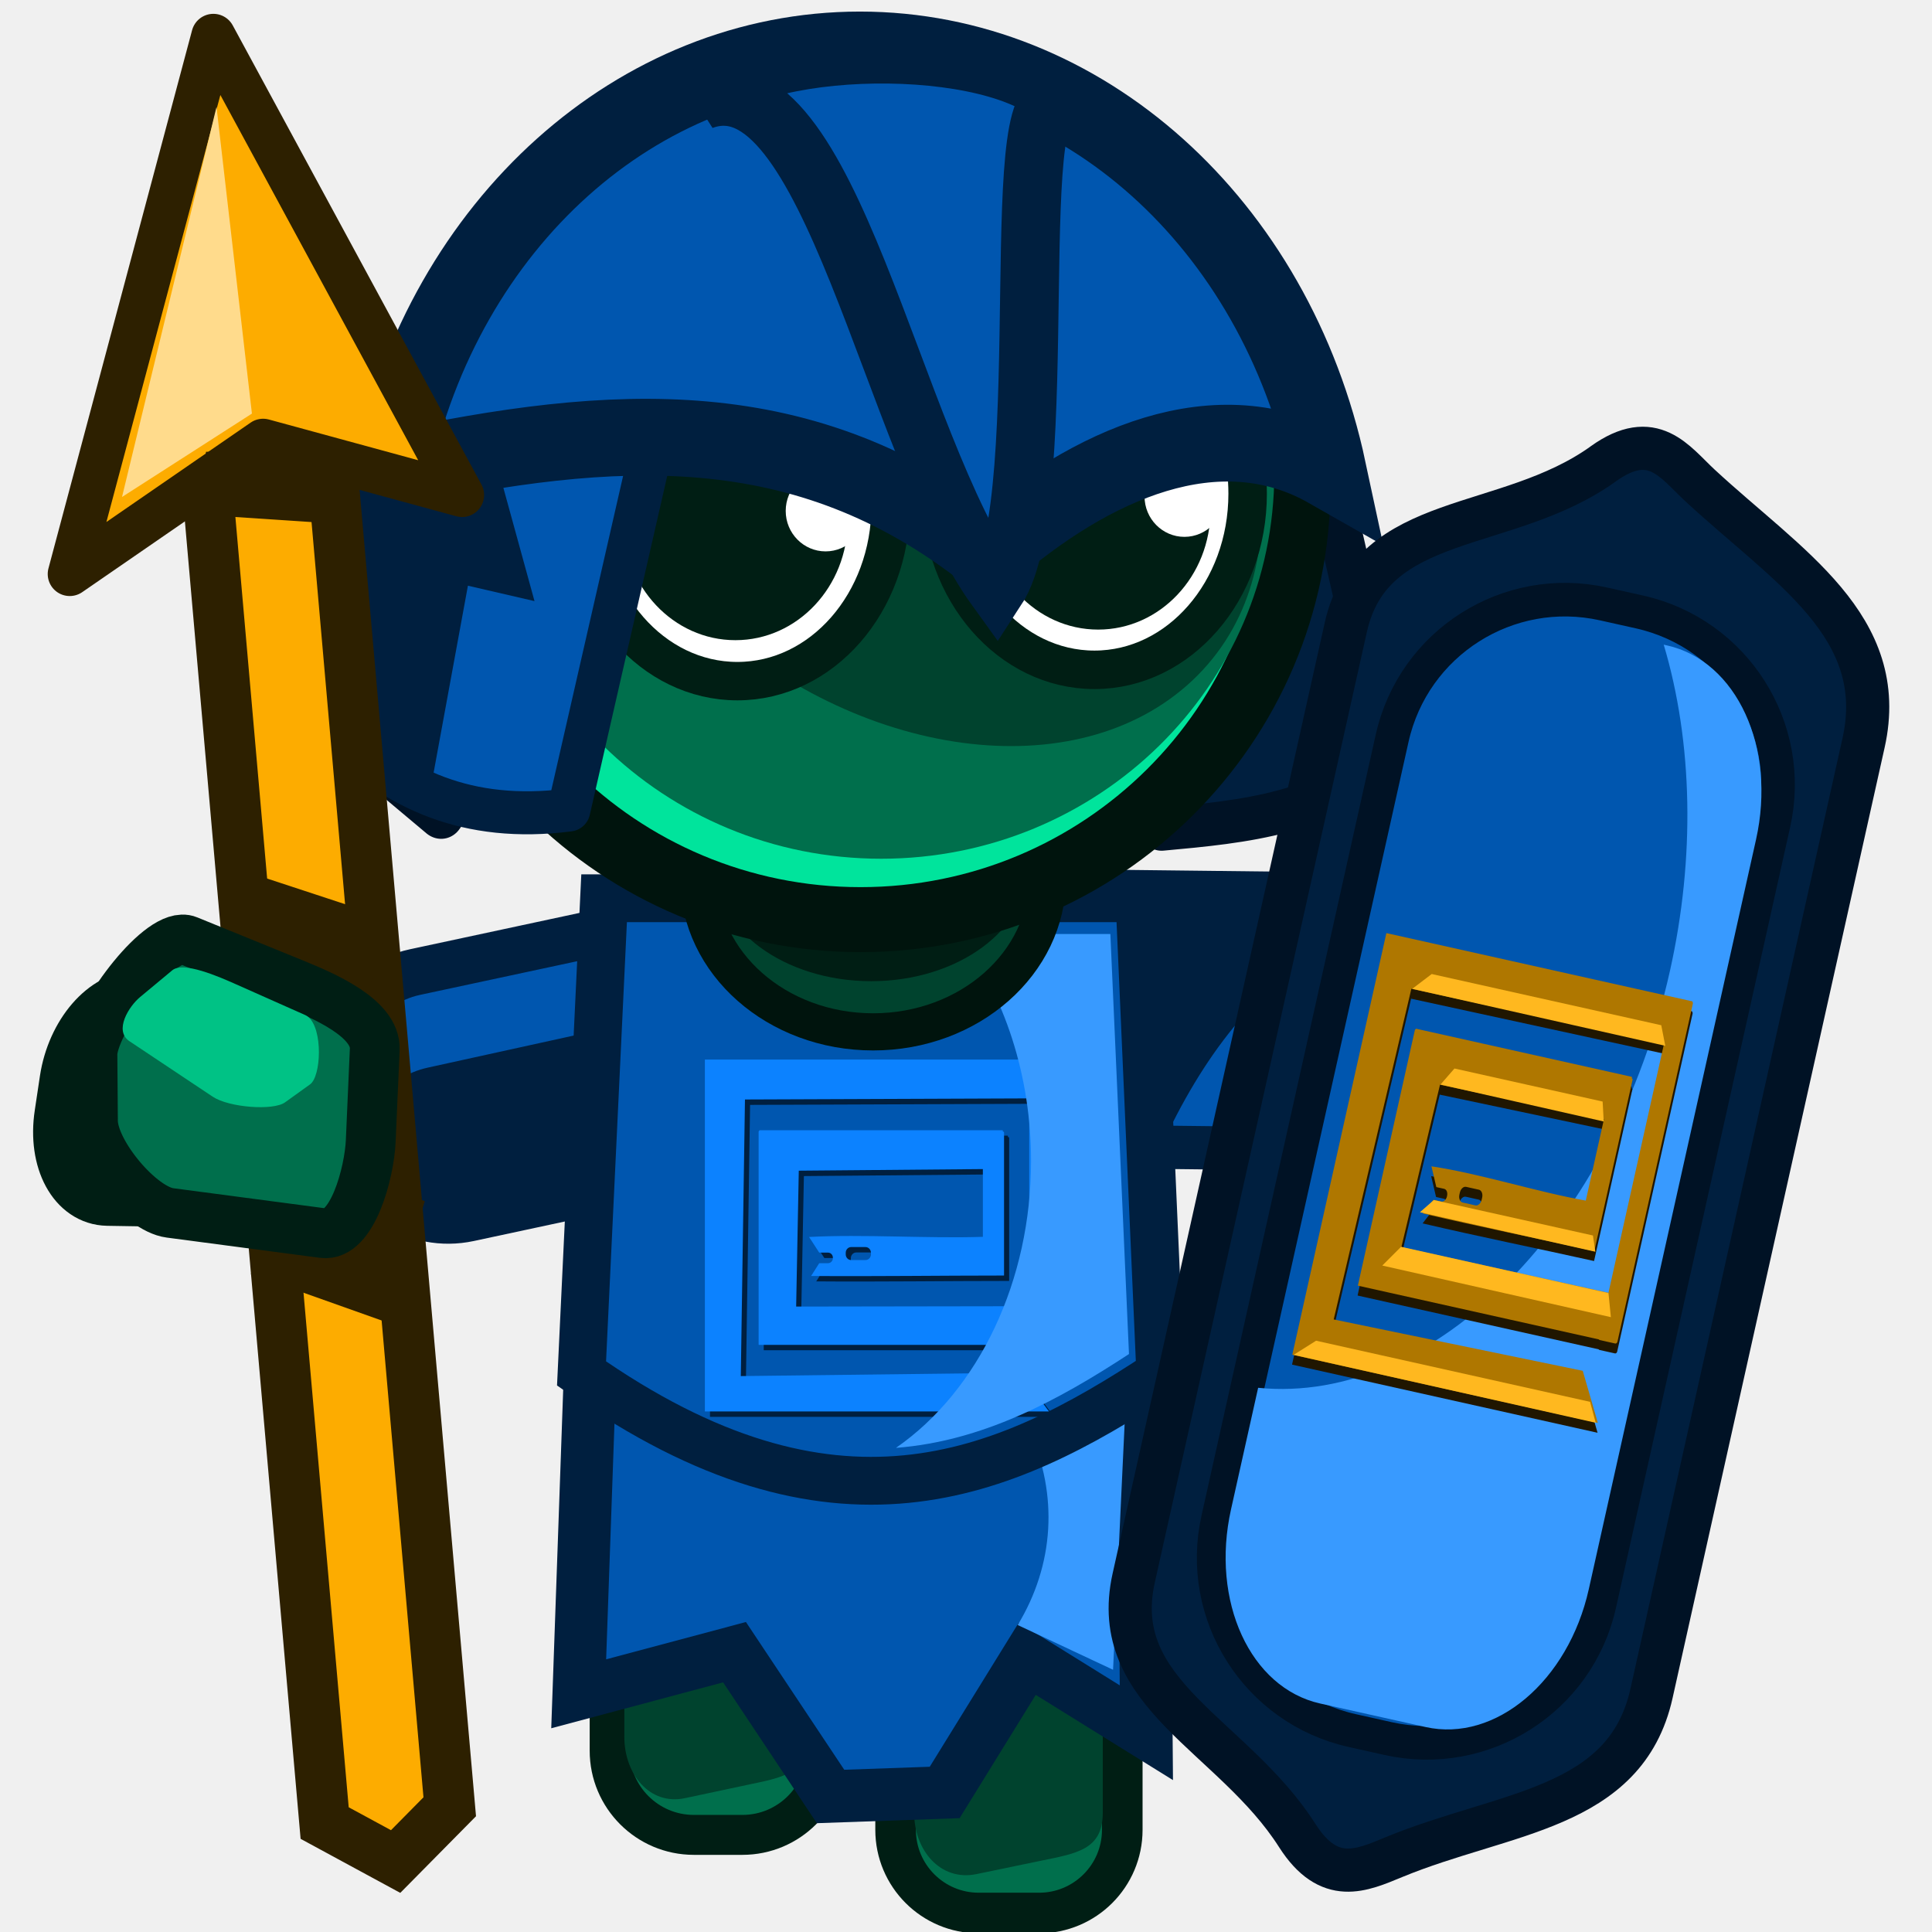
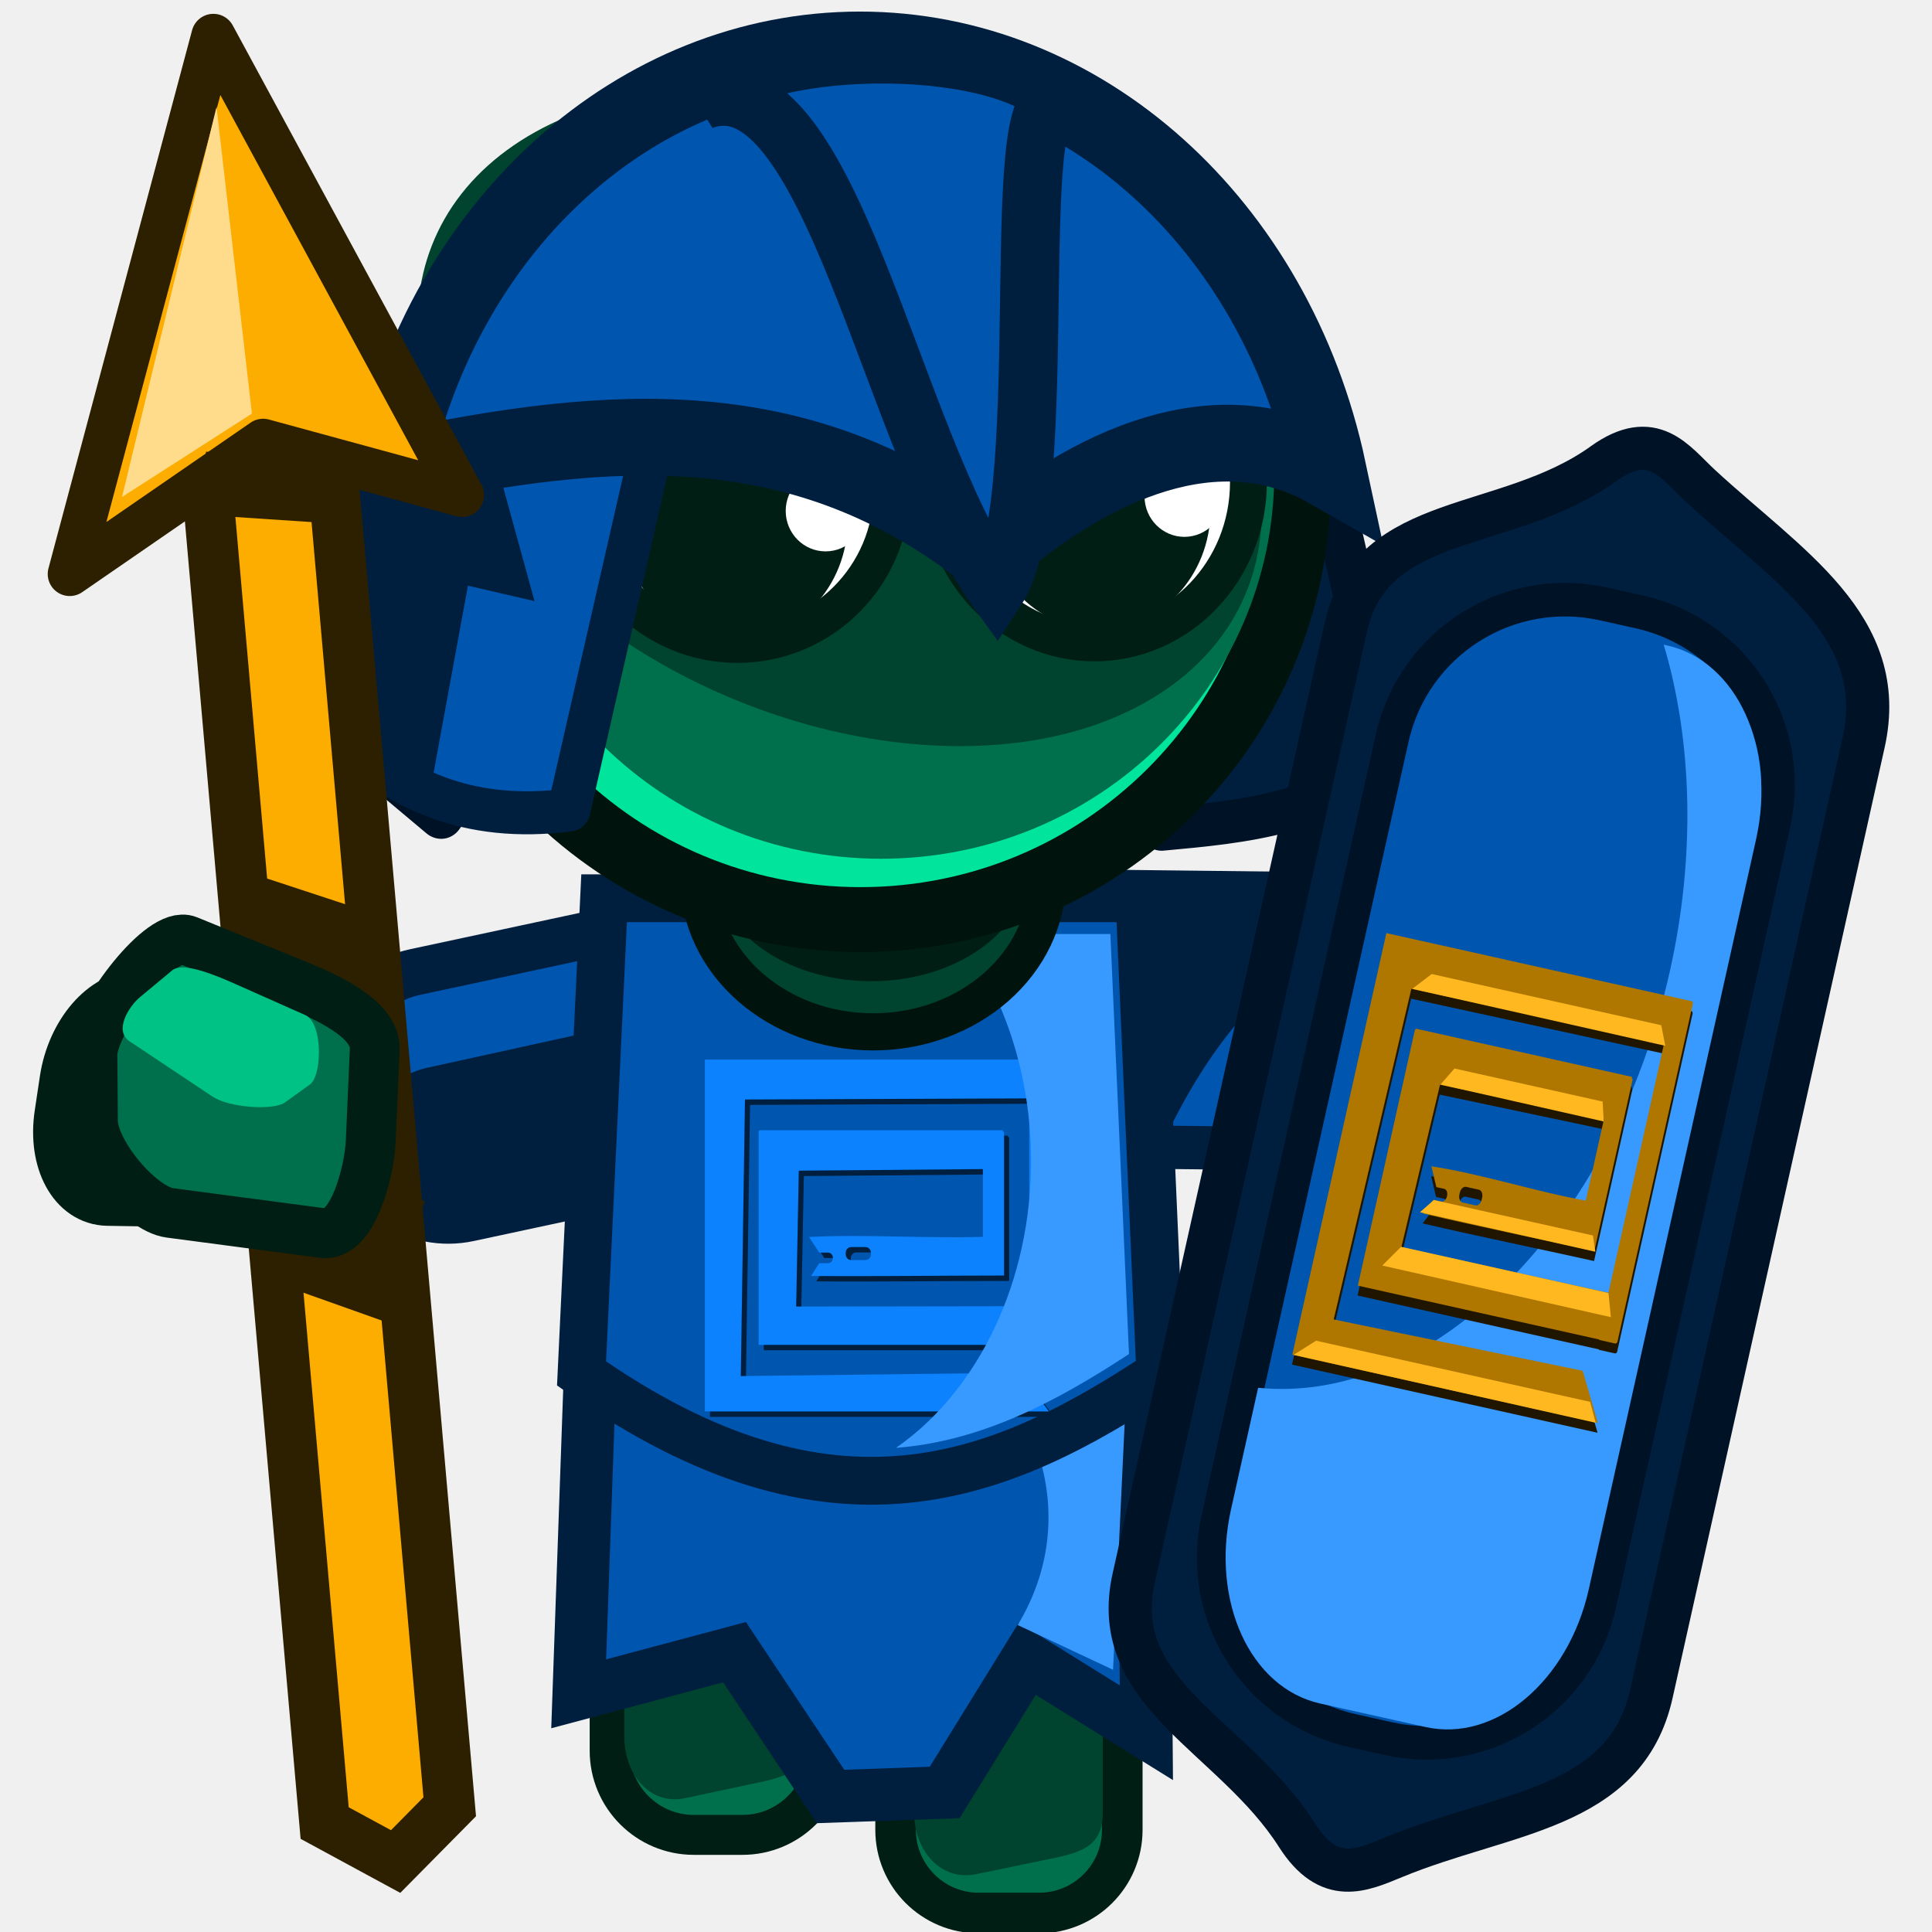
<svg xmlns="http://www.w3.org/2000/svg" width="100" height="100" viewBox="0 0 26.458 26.458" version="1.1" id="svg5" xml:space="preserve">
  <defs id="defs2">
    <linearGradient id="linearGradient13895">
      <stop style="stop-color:#000000;stop-opacity:1;" offset="0" id="stop13893" />
    </linearGradient>
    <filter style="color-interpolation-filters:sRGB;" id="filter14269" x="-0.312" y="-0.296" width="1.623" height="1.592">
      <feGaussianBlur stdDeviation="0.205" result="blur" id="feGaussianBlur14263" />
      <feComposite in="SourceGraphic" in2="blur" operator="in" result="composite1" id="feComposite14265" />
      <feComposite in="composite1" in2="composite1" operator="in" result="composite2" id="feComposite14267" />
    </filter>
    <filter style="color-interpolation-filters:sRGB;" id="filter14269-35" x="-0.312" y="-0.296" width="1.623" height="1.592">
      <feGaussianBlur stdDeviation="0.205" result="blur" id="feGaussianBlur14263-6" />
      <feComposite in="SourceGraphic" in2="blur" operator="in" result="composite1" id="feComposite14265-2" />
      <feComposite in="composite1" in2="composite1" operator="in" result="composite2" id="feComposite14267-9" />
    </filter>
    <filter style="color-interpolation-filters:sRGB;" id="filter14269-3" x="-0.312" y="-0.296" width="1.623" height="1.592">
      <feGaussianBlur stdDeviation="0.205" result="blur" id="feGaussianBlur14263-5" />
      <feComposite in="SourceGraphic" in2="blur" operator="in" result="composite1" id="feComposite14265-6" />
      <feComposite in="composite1" in2="composite1" operator="in" result="composite2" id="feComposite14267-2" />
    </filter>
    <filter style="color-interpolation-filters:sRGB;" id="filter14269-8" x="-0.312" y="-0.296" width="1.623" height="1.592">
      <feGaussianBlur stdDeviation="0.205" result="blur" id="feGaussianBlur14263-9" />
      <feComposite in="SourceGraphic" in2="blur" operator="in" result="composite1" id="feComposite14265-7" />
      <feComposite in="composite1" in2="composite1" operator="in" result="composite2" id="feComposite14267-3" />
    </filter>
    <filter style="color-interpolation-filters:sRGB;" id="filter14269-2" x="-0.312" y="-0.296" width="1.623" height="1.592">
      <feGaussianBlur stdDeviation="0.205" result="blur" id="feGaussianBlur14263-61" />
      <feComposite in="SourceGraphic" in2="blur" operator="in" result="composite1" id="feComposite14265-8" />
      <feComposite in="composite1" in2="composite1" operator="in" result="composite2" id="feComposite14267-7" />
    </filter>
    <filter style="color-interpolation-filters:sRGB;" id="filter14269-35-0" x="-0.312" y="-0.296" width="1.623" height="1.592">
      <feGaussianBlur stdDeviation="0.205" result="blur" id="feGaussianBlur14263-6-2" />
      <feComposite in="SourceGraphic" in2="blur" operator="in" result="composite1" id="feComposite14265-2-3" />
      <feComposite in="composite1" in2="composite1" operator="in" result="composite2" id="feComposite14267-9-7" />
    </filter>
    <filter style="color-interpolation-filters:sRGB;" id="filter14269-3-5" x="-0.312" y="-0.296" width="1.623" height="1.592">
      <feGaussianBlur stdDeviation="0.205" result="blur" id="feGaussianBlur14263-5-9" />
      <feComposite in="SourceGraphic" in2="blur" operator="in" result="composite1" id="feComposite14265-6-2" />
      <feComposite in="composite1" in2="composite1" operator="in" result="composite2" id="feComposite14267-2-2" />
    </filter>
    <filter style="color-interpolation-filters:sRGB;" id="filter14269-8-8" x="-0.312" y="-0.296" width="1.623" height="1.592">
      <feGaussianBlur stdDeviation="0.205" result="blur" id="feGaussianBlur14263-9-9" />
      <feComposite in="SourceGraphic" in2="blur" operator="in" result="composite1" id="feComposite14265-7-7" />
      <feComposite in="composite1" in2="composite1" operator="in" result="composite2" id="feComposite14267-3-3" />
    </filter>
    <filter style="color-interpolation-filters:sRGB" id="filter14269-6" x="-0.312" y="-0.296" width="1.623" height="1.592">
      <feGaussianBlur stdDeviation="0.205" result="blur" id="feGaussianBlur14263-7" />
      <feComposite in="SourceGraphic" in2="blur" operator="in" result="composite1" id="feComposite14265-5" />
      <feComposite in="composite1" in2="composite1" operator="in" result="composite2" id="feComposite14267-35" />
    </filter>
    <filter style="color-interpolation-filters:sRGB" id="filter14269-3-6" x="-0.312" y="-0.296" width="1.623" height="1.592">
      <feGaussianBlur stdDeviation="0.205" result="blur" id="feGaussianBlur14263-5-2" />
      <feComposite in="SourceGraphic" in2="blur" operator="in" result="composite1" id="feComposite14265-6-9" />
      <feComposite in="composite1" in2="composite1" operator="in" result="composite2" id="feComposite14267-2-1" />
    </filter>
    <filter style="color-interpolation-filters:sRGB;" id="filter14269-356" x="-0.312" y="-0.296" width="1.623" height="1.592">
      <feGaussianBlur stdDeviation="0.205" result="blur" id="feGaussianBlur14263-2" />
      <feComposite in="SourceGraphic" in2="blur" operator="in" result="composite1" id="feComposite14265-9" />
      <feComposite in="composite1" in2="composite1" operator="in" result="composite2" id="feComposite14267-1" />
    </filter>
    <filter style="color-interpolation-filters:sRGB;" id="filter14269-35-09" x="-0.312" y="-0.296" width="1.623" height="1.592">
      <feGaussianBlur stdDeviation="0.205" result="blur" id="feGaussianBlur14263-6-3" />
      <feComposite in="SourceGraphic" in2="blur" operator="in" result="composite1" id="feComposite14265-2-6" />
      <feComposite in="composite1" in2="composite1" operator="in" result="composite2" id="feComposite14267-9-0" />
    </filter>
    <filter style="color-interpolation-filters:sRGB;" id="filter14269-3-62" x="-0.312" y="-0.296" width="1.623" height="1.592">
      <feGaussianBlur stdDeviation="0.205" result="blur" id="feGaussianBlur14263-5-6" />
      <feComposite in="SourceGraphic" in2="blur" operator="in" result="composite1" id="feComposite14265-6-1" />
      <feComposite in="composite1" in2="composite1" operator="in" result="composite2" id="feComposite14267-2-8" />
    </filter>
    <filter style="color-interpolation-filters:sRGB;" id="filter14269-8-7" x="-0.312" y="-0.296" width="1.623" height="1.592">
      <feGaussianBlur stdDeviation="0.205" result="blur" id="feGaussianBlur14263-9-92" />
      <feComposite in="SourceGraphic" in2="blur" operator="in" result="composite1" id="feComposite14265-7-0" />
      <feComposite in="composite1" in2="composite1" operator="in" result="composite2" id="feComposite14267-3-2" />
    </filter>
    <filter style="color-interpolation-filters:sRGB" id="filter14269-6-3" x="-0.312" y="-0.296" width="1.623" height="1.592">
      <feGaussianBlur stdDeviation="0.205" result="blur" id="feGaussianBlur14263-7-7" />
      <feComposite in="SourceGraphic" in2="blur" operator="in" result="composite1" id="feComposite14265-5-5" />
      <feComposite in="composite1" in2="composite1" operator="in" result="composite2" id="feComposite14267-35-9" />
    </filter>
    <filter style="color-interpolation-filters:sRGB" id="filter14269-3-6-2" x="-0.312" y="-0.296" width="1.623" height="1.592">
      <feGaussianBlur stdDeviation="0.205" result="blur" id="feGaussianBlur14263-5-2-2" />
      <feComposite in="SourceGraphic" in2="blur" operator="in" result="composite1" id="feComposite14265-6-9-8" />
      <feComposite in="composite1" in2="composite1" operator="in" result="composite2" id="feComposite14267-2-1-9" />
    </filter>
    <filter style="color-interpolation-filters:sRGB;" id="filter14269-5" x="-0.312" y="-0.296" width="1.623" height="1.592">
      <feGaussianBlur stdDeviation="0.205" result="blur" id="feGaussianBlur14263-25" />
      <feComposite in="SourceGraphic" in2="blur" operator="in" result="composite1" id="feComposite14265-4" />
      <feComposite in="composite1" in2="composite1" operator="in" result="composite2" id="feComposite14267-74" />
    </filter>
    <filter style="color-interpolation-filters:sRGB;" id="filter14269-35-07" x="-0.312" y="-0.296" width="1.623" height="1.592">
      <feGaussianBlur stdDeviation="0.205" result="blur" id="feGaussianBlur14263-6-8" />
      <feComposite in="SourceGraphic" in2="blur" operator="in" result="composite1" id="feComposite14265-2-68" />
      <feComposite in="composite1" in2="composite1" operator="in" result="composite2" id="feComposite14267-9-8" />
    </filter>
    <filter style="color-interpolation-filters:sRGB;" id="filter14269-3-4" x="-0.312" y="-0.296" width="1.623" height="1.592">
      <feGaussianBlur stdDeviation="0.205" result="blur" id="feGaussianBlur14263-5-3" />
      <feComposite in="SourceGraphic" in2="blur" operator="in" result="composite1" id="feComposite14265-6-14" />
      <feComposite in="composite1" in2="composite1" operator="in" result="composite2" id="feComposite14267-2-9" />
    </filter>
    <filter style="color-interpolation-filters:sRGB;" id="filter14269-8-2" x="-0.312" y="-0.296" width="1.623" height="1.592">
      <feGaussianBlur stdDeviation="0.205" result="blur" id="feGaussianBlur14263-9-0" />
      <feComposite in="SourceGraphic" in2="blur" operator="in" result="composite1" id="feComposite14265-7-6" />
      <feComposite in="composite1" in2="composite1" operator="in" result="composite2" id="feComposite14267-3-8" />
    </filter>
    <filter style="color-interpolation-filters:sRGB;" id="filter14269-2-9" x="-0.312" y="-0.296" width="1.623" height="1.592">
      <feGaussianBlur stdDeviation="0.205" result="blur" id="feGaussianBlur14263-61-2" />
      <feComposite in="SourceGraphic" in2="blur" operator="in" result="composite1" id="feComposite14265-8-6" />
      <feComposite in="composite1" in2="composite1" operator="in" result="composite2" id="feComposite14267-7-6" />
    </filter>
    <filter style="color-interpolation-filters:sRGB;" id="filter14269-35-0-5" x="-0.312" y="-0.296" width="1.623" height="1.592">
      <feGaussianBlur stdDeviation="0.205" result="blur" id="feGaussianBlur14263-6-2-0" />
      <feComposite in="SourceGraphic" in2="blur" operator="in" result="composite1" id="feComposite14265-2-3-4" />
      <feComposite in="composite1" in2="composite1" operator="in" result="composite2" id="feComposite14267-9-7-8" />
    </filter>
    <filter style="color-interpolation-filters:sRGB;" id="filter14269-3-5-7" x="-0.312" y="-0.296" width="1.623" height="1.592">
      <feGaussianBlur stdDeviation="0.205" result="blur" id="feGaussianBlur14263-5-9-1" />
      <feComposite in="SourceGraphic" in2="blur" operator="in" result="composite1" id="feComposite14265-6-2-7" />
      <feComposite in="composite1" in2="composite1" operator="in" result="composite2" id="feComposite14267-2-2-2" />
    </filter>
    <filter style="color-interpolation-filters:sRGB;" id="filter14269-8-8-7" x="-0.312" y="-0.296" width="1.623" height="1.592">
      <feGaussianBlur stdDeviation="0.205" result="blur" id="feGaussianBlur14263-9-9-2" />
      <feComposite in="SourceGraphic" in2="blur" operator="in" result="composite1" id="feComposite14265-7-7-2" />
      <feComposite in="composite1" in2="composite1" operator="in" result="composite2" id="feComposite14267-3-3-6" />
    </filter>
    <filter style="color-interpolation-filters:sRGB" id="filter14269-6-1" x="-0.312" y="-0.296" width="1.623" height="1.592">
      <feGaussianBlur stdDeviation="0.205" result="blur" id="feGaussianBlur14263-7-0" />
      <feComposite in="SourceGraphic" in2="blur" operator="in" result="composite1" id="feComposite14265-5-6" />
      <feComposite in="composite1" in2="composite1" operator="in" result="composite2" id="feComposite14267-35-1" />
    </filter>
    <filter style="color-interpolation-filters:sRGB" id="filter14269-3-6-5" x="-0.312" y="-0.296" width="1.623" height="1.592">
      <feGaussianBlur stdDeviation="0.205" result="blur" id="feGaussianBlur14263-5-2-9" />
      <feComposite in="SourceGraphic" in2="blur" operator="in" result="composite1" id="feComposite14265-6-9-4" />
      <feComposite in="composite1" in2="composite1" operator="in" result="composite2" id="feComposite14267-2-1-90" />
    </filter>
  </defs>
  <g id="layer1">
    <rect style="fill:#001f3f;fill-opacity:1;stroke:#001225;stroke-width:0.684;stroke-linecap:round;stroke-linejoin:round;stroke-opacity:1" id="rect6" width="3.705" height="6.859" x="7.63" y="-2.192" ry="0" transform="matrix(0.7659368,0.6429159,-0.5674924,0.8233786,0,0)" />
    <path id="rect2" style="fill:#001f3f;fill-opacity:1;stroke:#001225;stroke-width:0.589;stroke-linecap:round;stroke-linejoin:round;stroke-opacity:1" d="m 17.77,4.723 -3.138,1.048 1.276,5.585 c 1.14,-0.104 2.278,-0.212 3.138,-1.048 z" />
    <rect style="fill:#006f4c;fill-opacity:1;stroke:#001e14;stroke-width:0.547;stroke-opacity:1" id="rect46-7" width="2.971" height="6.552" x="8.349" y="18.576" ry="1.153" />
    <rect style="fill:#006f4c;fill-opacity:1;stroke:#001e14;stroke-width:0.556;stroke-opacity:1" id="rect47-0" width="3.104" height="6.475" x="12.265" y="19.723" ry="1.139" />
    <path id="path47-9" style="fill:#00432e;fill-opacity:1;stroke-width:0.449" d="m 9.44,19.48 h 0.733 c 0.493,0 0.891,0.41 0.891,0.92 v 3.387 c 0,0.509 -0.355,0.555 -0.838,0.658 l -0.845,0.18 c -0.483,0.103 -0.831,-0.329 -0.831,-0.838 v -3.387 c 0,-0.509 0.397,-0.92 0.891,-0.92 z" />
    <path id="path48-3" style="fill:#00432e;fill-opacity:1;stroke-width:0.455" d="m 13.434,20.52 h 0.753 c 0.507,0 0.915,0.41 0.915,0.92 v 3.387 c 0,0.509 -0.364,0.555 -0.861,0.658 l -0.868,0.18 c -0.496,0.103 -0.854,-0.329 -0.854,-0.838 v -3.387 c 0,-0.509 0.408,-0.92 0.915,-0.92 z" />
    <path id="rect9714-6" style="fill:#006f4c;fill-opacity:1;stroke:#001e14;stroke-width:0.766;stroke-miterlimit:4;stroke-dasharray:none;stroke-opacity:1" d="m 10.817,14.368 c -0.094,0.387 -0.326,0.699 -0.622,0.788 l -4.079,1.225 c -0.167,0.026 -0.324,0.063 -0.492,0.09 l -4.15,-0.067 c -0.438,-0.007 -0.714,-0.517 -0.619,-1.142 l 0.071,-0.473 C 1.021,14.165 1.451,13.667 1.889,13.675 l 3.816,0.062 c 0.039,-0.021 0.08,-0.039 0.122,-0.051 l 4.08,-1.226 c 0.431,-0.129 0.831,0.264 0.897,0.882 l 0.05,0.468 c 0.021,0.193 0.006,0.384 -0.037,0.56 z" />
    <rect style="fill:#0056af;fill-opacity:1;stroke:#001f3f;stroke-width:0.64;stroke-linecap:round;stroke-linejoin:round;stroke-dasharray:none;stroke-opacity:1" id="rect8" width="3.45" height="5.759" x="-17.658" y="-7.114" transform="matrix(-0.2140513,-0.9768224,-0.9777766,0.2096495,0,0)" ry="1.346" />
    <path id="path11551-0" style="fill:#006f4c;fill-opacity:1;stroke:#001e14;stroke-width:0.728;stroke-miterlimit:4;stroke-dasharray:none;stroke-opacity:1" d="m 23.35,13.495 c -0.119,0.408 -0.358,0.728 -0.64,0.807 l -3.878,1.087 c -0.066,0.018 -0.13,0.023 -0.191,0.014 -0.09,0.042 -0.181,0.063 -0.272,0.056 l -3.838,-0.294 c -0.405,-0.031 -0.619,-0.589 -0.481,-1.25 l 0.104,-0.501 c 0.139,-0.661 0.577,-1.169 0.982,-1.137 l 3.53,0.271 c 0.038,-0.021 0.077,-0.037 0.117,-0.048 l 3.879,-1.087 c 0.41,-0.115 0.748,0.326 0.759,0.988 l 0.008,0.501 c 0.003,0.207 -0.026,0.41 -0.08,0.595 z" />
    <path id="path8" style="fill:#0056af;fill-opacity:1;stroke:#001f3f;stroke-width:0.718;stroke-miterlimit:4;stroke-dasharray:none;stroke-opacity:1" d="m 8.126,17.499 -0.201,5.697 2.134,-0.57 1.315,1.976 1.563,-0.055 1.131,-1.831 1.631,1.013 -0.052,-6.231 z" />
    <rect style="fill:#0056af;fill-opacity:1;stroke:#001f3f;stroke-width:0.593;stroke-linecap:round;stroke-linejoin:round;stroke-dasharray:none;stroke-opacity:1" id="rect9" width="3.496" height="4.884" x="12.032" y="-19.25" transform="matrix(-0.0117854,0.9999305,-0.9999344,-0.01145017,0,0)" ry="1.141" />
    <path id="path6" style="fill:#389aff;fill-opacity:1;stroke:none;stroke-width:0.619;stroke-miterlimit:4;stroke-dasharray:none;stroke-opacity:1" d="m 13.237,18.439 a 4.378,3.461 3.429 0 1 1.117,2.504 4.378,3.461 3.429 0 1 -0.417,1.311 l 1.306,0.613 0.202,-4.296 z" />
    <rect style="fill:#001f3f;fill-opacity:1;stroke:none;stroke-width:0.417;stroke-linecap:round;stroke-linejoin:round;stroke-dasharray:none;stroke-opacity:1" id="rect7" width="1.867" height="4.532" x="15.562" y="-5.181" transform="matrix(0.2691366,0.963102,-0.9766933,0.2146395,0,0)" ry="1.059" />
    <path style="fill:#001f3f;fill-opacity:1;stroke:none;stroke-width:0.577;stroke-linecap:round;stroke-linejoin:round" d="m 16.005,15.485 c 0.585,-1.197 1.365,-2.158 2.484,-2.709 0,0 0.121,-0.097 -0.324,-0.251 -0.445,-0.154 -2.418,-0.026 -2.418,-0.026 z" id="path12" />
    <path id="rect9738-6" style="fill:#0056af;fill-opacity:1;stroke:#001f3f;stroke-width:0.655;stroke-miterlimit:4;stroke-dasharray:none;stroke-opacity:1" d="m 8.273,12.301 -0.309,6.508 c 3.45,2.425 5.762,1.433 7.926,0 l -0.286,-6.508 z" />
    <path id="path1-1" style="fill:#001f3f;fill-opacity:1;stroke-width:0.046" d="m 9.726,14.584 c -0.002,1.82e-4 -0.003,0.002 -0.003,0.004 v 0.523 4.247 0.041 c 0,0.002 0.002,0.004 0.003,0.004 h 4.709 l -0.392,-0.53 -3.828,0.046 0.057,-3.788 3.893,-0.015 v 2.846 l -3.192,0.005 0.036,-1.861 2.521,-0.022 v 0.928 c -0.745,0.025 -1.639,-0.038 -2.38,0.002 l 0.139,0.214 h 0.121 c 0.037,0 0.066,0.031 0.066,0.07 v 0.005 c 0,0.039 -0.03,0.07 -0.066,0.07 h -0.121 l -0.111,0.175 c 0.838,0.007 1.797,-0.006 2.639,-0.006 0.002,0 0.003,-0.002 0.003,-0.004 v -0.403 -7e-5 -0.12 c 0,-1.26e-4 1.1e-5,-2.45e-4 0,-3.64e-4 v -1.432 c 0,-0.006 -0.004,-0.011 -0.01,-0.011 h -0.007 v -0.015 c 0,-0.002 -0.002,-0.004 -0.003,-0.004 h -3.328 c -0.002,0 -0.003,0.002 -0.003,0.004 v 7.22e-4 c -0.006,0.003 -0.01,0.01 -0.01,0.017 v 2.39 0.471 0.052 c 0,0.002 0.002,0.004 0.003,0.004 h 3.714 c 0.004,0.003 0.009,0.005 0.014,0.005 h 0.241 c 0.014,0 0.025,-0.012 0.025,-0.026 v -3.859 c 0,-0.01 -0.005,-0.018 -0.012,-0.023 -2e-5,-0.002 -0.002,-0.004 -0.003,-0.004 H 9.726 c -1.189e-4,0 -2.642e-4,-1.2e-5 -3.765e-4,0 z M 11.726,17.152 h 0.197 c 0.041,0 0.074,0.035 0.074,0.078 v 0.022 c 0,0.043 -0.033,0.078 -0.074,0.078 h -0.197 c -0.041,0 -0.074,-0.035 -0.074,-0.078 v -0.022 c 0,-0.043 0.033,-0.078 0.074,-0.078 z" />
    <path id="rect5-2" style="fill:#0c82ff;fill-opacity:1;stroke-width:0.046" d="m 9.656,14.51 c -0.002,1.82e-4 -0.003,0.002 -0.003,0.004 v 0.523 4.247 0.041 c 0,0.002 0.002,0.004 0.003,0.004 h 4.709 l -0.392,-0.53 -3.828,0.046 0.057,-3.788 3.893,-0.015 v 2.846 l -3.192,0.005 0.036,-1.861 2.521,-0.022 v 0.928 c -0.745,0.025 -1.639,-0.038 -2.38,0.002 l 0.139,0.214 h 0.121 c 0.037,0 0.066,0.031 0.066,0.07 v 0.005 c 0,0.039 -0.03,0.07 -0.066,0.07 h -0.121 l -0.111,0.175 c 0.838,0.007 1.797,-0.006 2.639,-0.006 0.002,0 0.003,-0.002 0.003,-0.004 v -0.403 -7e-5 -0.12 c 0,-1.26e-4 1.1e-5,-2.45e-4 0,-3.64e-4 v -1.432 c 0,-0.006 -0.004,-0.011 -0.01,-0.011 h -0.007 v -0.015 c 0,-0.002 -0.002,-0.004 -0.003,-0.004 h -3.328 c -0.002,0 -0.003,0.002 -0.003,0.004 v 7.23e-4 c -0.006,0.003 -0.01,0.01 -0.01,0.017 v 2.39 0.471 0.052 c 0,0.002 0.002,0.004 0.003,0.004 h 3.714 c 0.004,0.003 0.009,0.005 0.014,0.005 h 0.241 c 0.014,0 0.025,-0.012 0.025,-0.026 v -3.859 c 0,-0.01 -0.005,-0.018 -0.012,-0.023 -2e-5,-0.002 -0.002,-0.004 -0.003,-0.004 H 9.656 c -1.188e-4,0 -2.641e-4,-1.2e-5 -3.764e-4,0 z m 2,2.568 h 0.197 c 0.041,0 0.074,0.035 0.074,0.078 v 0.022 c 0,0.043 -0.033,0.078 -0.074,0.078 h -0.197 c -0.041,0 -0.074,-0.035 -0.074,-0.078 v -0.022 c 0,-0.043 0.033,-0.078 0.074,-0.078 z" />
    <path id="path3" style="fill:#389aff;fill-opacity:1;stroke:none;stroke-width:0.582;stroke-miterlimit:4;stroke-dasharray:none;stroke-opacity:1" d="m 13.119,12.79 a 3.594,4.492 0 0 1 1.001,3.11 3.594,4.492 0 0 1 -1.85,3.928 c 1.177,-0.091 2.202,-0.637 3.191,-1.285 l -0.255,-5.752 z" />
    <ellipse style="fill:#00432e;fill-opacity:1;stroke:#00140d;stroke-width:0.509;stroke-miterlimit:4;stroke-dasharray:none;stroke-opacity:1" id="ellipse5" cx="11.957" cy="12.027" rx="2.387" ry="2.104" />
    <ellipse style="fill:#001e14;fill-opacity:1;stroke:none;stroke-width:0.254;stroke-miterlimit:4;stroke-dasharray:none;stroke-opacity:1" id="ellipse6" cx="11.931" cy="11.857" rx="2.15" ry="1.58" />
    <ellipse style="fill:#00e49c;fill-opacity:1;stroke:#00140d;stroke-width:0.89;stroke-miterlimit:4;stroke-dasharray:none;stroke-opacity:1" id="ellipse7" cx="11.785" cy="6.641" rx="5.991" ry="5.953" />
    <ellipse style="fill:#006f4c;fill-opacity:1;stroke:none;stroke-width:0.319;stroke-miterlimit:4;stroke-dasharray:none;stroke-opacity:1" id="ellipse9" cx="12.068" cy="6.476" rx="5.383" ry="5.284" />
-     <ellipse style="fill:#00432e;fill-opacity:1;stroke:none;stroke-width:1.088;stroke-dasharray:none;stroke-opacity:1" id="ellipse10" cx="4.591" cy="12.586" rx="3.943" ry="5.264" transform="matrix(0.7494372,-0.6620755,0.7181451,0.6958934,0,0)" />
-     <path id="path10" style="fill:#ffffff;fill-opacity:1;stroke:#001e14;stroke-width:0.526;stroke-miterlimit:4;stroke-dasharray:none;stroke-opacity:1" d="M 8.382,5.424 C 8.153,5.818 7.999,6.453 7.999,6.926 7.999,8.253 8.938,9.328 10.098,9.328 11.257,9.328 12.196,8.253 12.197,6.926 12.196,6.453 12.074,5.871 11.845,5.477 10.779,5.166 9.607,5.195 8.382,5.424 Z" />
+     <ellipse style="fill:#00432e;fill-opacity:1;stroke:none;stroke-width:1.213;stroke-dasharray:none;stroke-opacity:1" id="ellipse10" cx="2.846" cy="11.81" rx="4.415" ry="5.845" transform="matrix(0.8064105,-0.5913562,0.7792083,0.6267651,0,0)" />
+     <path id="path10" style="fill:#ffffff;fill-opacity:1;stroke:#001e14;stroke-width:0.496;stroke-miterlimit:4;stroke-dasharray:none;stroke-opacity:1" d="M 8.37,5.388 C 8.139,5.736 7.984,6.295 7.984,6.713 7.984,7.882 8.93,8.83 10.098,8.83 11.265,8.83 12.212,7.882 12.212,6.713 12.212,6.295 12.088,5.782 11.858,5.435 10.784,5.161 9.603,5.186 8.37,5.388 Z" />
    <ellipse style="fill:#001e14;fill-opacity:1;stroke:none;stroke-width:1.483" id="ellipse11" cx="10.071" cy="7.129" rx="1.538" ry="1.638" />
    <ellipse style="fill:#ffffff;fill-opacity:1;stroke:none;stroke-width:0.514" id="ellipse12" cx="11.306" cy="6.997" rx="0.546" ry="0.554" />
-     <path id="path14" style="fill:#ffffff;fill-opacity:1;stroke:#001e14;stroke-width:0.527;stroke-miterlimit:4;stroke-dasharray:none;stroke-opacity:1" d="m 13.273,5.252 c -0.229,0.396 -0.383,1.034 -0.383,1.509 1.02e-4,1.332 0.94,2.412 2.098,2.412 1.159,-1.58e-5 2.098,-1.08 2.098,-2.412 -7e-6,-0.476 -0.122,-1.06 -0.352,-1.456 C 15.669,4.993 14.497,5.022 13.273,5.252 Z" />
+     <path id="path14" style="fill:#ffffff;fill-opacity:1;stroke:#001e14;stroke-width:0.505;stroke-miterlimit:4;stroke-dasharray:none;stroke-opacity:1" d="m 13.264,5.226 c -0.23,0.361 -0.385,0.943 -0.385,1.377 1.02e-4,1.216 0.945,2.201 2.109,2.201 1.165,-1.44e-5 2.109,-0.986 2.109,-2.201 -7e-6,-0.434 -0.123,-0.968 -0.353,-1.329 C 15.673,4.99 14.495,5.015 13.264,5.226 Z" />
    <ellipse style="fill:#001e14;fill-opacity:1;stroke:none;stroke-width:1.483" id="ellipse14" cx="15.039" cy="6.984" rx="1.538" ry="1.638" />
    <g id="g43" transform="matrix(0.7897141,0,0,0.8073257,-239.3645,-34.94789)" />
    <ellipse style="fill:#ffffff;fill-opacity:1;stroke:none;stroke-width:0.514" id="ellipse13" cx="16.22" cy="6.798" rx="0.546" ry="0.554" />
    <path id="rect10" style="fill:#0056af;fill-opacity:1;stroke:#001f3f;stroke-width:0.589;stroke-linecap:round;stroke-linejoin:round;stroke-opacity:1" d="M 5.928,4.46 9.066,5.508 7.79,11.093 C 6.392,11.272 5.429,10.798 4.652,10.045 Z" />
    <path id="ellipse1" style="fill:#0056af;fill-opacity:1;stroke:#001f3f;stroke-width:1.051;stroke-miterlimit:4;stroke-dasharray:none;stroke-opacity:1" d="M 11.776,0.684 C 8.735,0.684 6.089,3.057 5.366,6.432 8.401,5.786 11.018,5.601 13.528,7.582 14.947,6.346 16.679,5.575 18.185,6.432 17.463,3.057 14.816,0.684 11.776,0.684 Z" />
    <g id="g43-6" transform="matrix(0.7897141,0,0,0.8073257,-204.5159,-36.55004)" />
    <path id="path4" style="fill:#0056af;fill-opacity:1;stroke:#001f3f;stroke-width:0.803;stroke-miterlimit:4;stroke-dasharray:none;stroke-opacity:1" d="M 9.618,1.376 C 11.371,0.723 12.198,6.066 13.648,8.07 14.468,6.82 13.717,0.623 14.587,1.489 13.915,0.513 10.481,0.513 9.618,1.376 Z" />
    <g id="g43-4" transform="matrix(0.7897141,0,0,0.8073257,-211.395,-35.22712)" />
    <g id="g1" transform="rotate(12.57651,21.98613,8.754341)">
      <path id="rect1" style="fill:#001f3f;stroke:#001225;stroke-width:0.591;stroke-linecap:round;stroke-linejoin:round" d="m 21.433,6.417 c 0.56,-0.626 0.947,-0.24 1.359,0 1.414,0.823 2.953,1.317 2.953,2.953 V 22.709 c 0,1.636 -1.613,2.015 -2.953,2.953 -0.394,0.276 -0.783,0.574 -1.359,0 -1.159,-1.155 -2.953,-1.317 -2.953,-2.953 V 9.371 c 0,-1.636 1.863,-1.734 2.953,-2.953 z" />
      <rect style="fill:#0056af;fill-opacity:1;stroke:#001225;stroke-width:0.46;stroke-linecap:round;stroke-linejoin:round;stroke-opacity:1" id="rect2-6" width="5.355" height="15.808" x="19.43" y="8.288" ry="2.426" />
      <path id="rect16" style="fill:#389aff;fill-opacity:1;stroke:none;stroke-width:0.436;stroke-linecap:round;stroke-linejoin:round;stroke-opacity:1" d="m 22.825,8.653 c 0.981,0 1.771,1.039 1.771,2.329 V 21.501 c 0,1.29 -0.79,2.329 -1.771,2.329 h -1.478 c -0.981,0 -1.771,-1.039 -1.771,-2.329 v -1.706 a 4.64,6.828 0 0 0 4.261,-6.805 4.64,6.828 0 0 0 -1.056,-4.337 z" />
      <path id="path4-5" style="fill:#201600;fill-opacity:1;stroke-width:0.048" d="m 19.963,13.468 c -0.002,2.24e-4 -0.003,0.002 -0.003,0.004 v 0.643 5.215 0.05 c 0,0.002 0.001,0.004 0.003,0.004 h 4.284 l -0.357,-0.651 -3.482,0.056 0.052,-4.651 3.541,-0.019 v 3.495 l -2.904,0.007 0.032,-2.286 2.294,-0.026 v 1.14 c -0.678,0.03 -1.491,-0.046 -2.165,0.002 l 0.127,0.263 h 0.11 c 0.033,0 0.06,0.038 0.06,0.086 v 0.006 c 0,0.048 -0.027,0.086 -0.06,0.086 h -0.11 l -0.101,0.215 c 0.763,0.009 1.635,-0.008 2.401,-0.008 0.002,0 0.003,-0.002 0.003,-0.004 v -0.495 -8.6e-5 -0.148 c 0,-1.56e-4 1.1e-5,-3.02e-4 0,-4.48e-4 v -1.759 c 0,-0.007 -0.004,-0.013 -0.009,-0.013 h -0.006 v -0.018 c 0,-0.002 -0.001,-0.004 -0.003,-0.004 H 20.642 c -0.002,0 -0.003,0.002 -0.003,0.004 v 8.87e-4 c -0.005,0.004 -0.009,0.012 -0.009,0.021 v 2.935 0.579 0.064 c 0,0.002 0.001,0.004 0.003,0.004 h 3.379 c 0.004,0.004 0.008,0.006 0.013,0.006 h 0.219 c 0.012,0 0.023,-0.014 0.023,-0.032 v -4.738 c 0,-0.012 -0.005,-0.022 -0.011,-0.028 -1.8e-5,-0.002 -0.001,-0.004 -0.003,-0.004 H 19.964 c -1.08e-4,0 -2.4e-4,-1.4e-5 -3.43e-4,0 z m 1.82,3.154 h 0.179 c 0.037,0 0.067,0.043 0.067,0.096 v 0.028 c 0,0.053 -0.03,0.096 -0.067,0.096 h -0.179 c -0.037,0 -0.067,-0.043 -0.067,-0.096 v -0.028 c 0,-0.053 0.03,-0.096 0.067,-0.096 z" />
      <path id="path2" style="fill:#af7700;fill-opacity:1;stroke-width:0.048" d="m 19.937,13.335 c -0.002,2.24e-4 -0.003,0.002 -0.003,0.004 v 0.643 5.215 0.05 c 0,0.002 0.001,0.004 0.003,0.004 h 4.284 l -0.357,-0.651 -3.482,0.056 0.052,-4.651 3.541,-0.019 v 3.495 l -2.904,0.007 0.032,-2.286 2.294,-0.026 v 1.14 c -0.678,0.03 -1.491,-0.046 -2.165,0.002 l 0.127,0.263 h 0.11 c 0.033,0 0.06,0.038 0.06,0.086 v 0.006 c 0,0.048 -0.027,0.086 -0.06,0.086 h -0.11 l -0.101,0.215 c 0.763,0.009 1.635,-0.008 2.401,-0.008 0.002,0 0.003,-0.002 0.003,-0.004 v -0.495 -8.6e-5 -0.148 c 0,-1.56e-4 10e-6,-3.02e-4 0,-4.48e-4 v -1.759 c 0,-0.007 -0.004,-0.013 -0.009,-0.013 h -0.006 v -0.018 c 0,-0.002 -0.001,-0.004 -0.003,-0.004 h -3.028 c -0.002,0 -0.003,0.002 -0.003,0.004 v 8.88e-4 c -0.005,0.004 -0.009,0.012 -0.009,0.021 v 2.935 0.579 0.064 c 0,0.002 0.001,0.004 0.003,0.004 h 3.379 c 0.004,0.004 0.008,0.006 0.013,0.006 h 0.219 c 0.012,0 0.023,-0.014 0.023,-0.032 V 13.367 c 0,-0.012 -0.005,-0.022 -0.011,-0.028 -1.9e-5,-0.002 -0.001,-0.004 -0.003,-0.004 H 19.938 c -1.08e-4,0 -2.4e-4,-1.4e-5 -3.43e-4,0 z m 1.82,3.154 h 0.179 c 0.037,0 0.067,0.043 0.067,0.096 v 0.028 c 0,0.053 -0.03,0.096 -0.067,0.096 h -0.179 c -0.037,0 -0.067,-0.043 -0.067,-0.096 v -0.028 c 0,-0.053 0.03,-0.096 0.067,-0.096 z" />
      <path style="fill:#ffb81f;fill-opacity:1;stroke:none;stroke-width:0.522;stroke-linecap:round;stroke-linejoin:round;stroke-opacity:1" d="m 21.066,17.484 -0.195,0.307 3.209,0.008 -0.104,-0.315 z" id="path5" />
      <path style="fill:#ffb81f;fill-opacity:1;stroke:none;stroke-width:0.402;stroke-linecap:round;stroke-linejoin:round;stroke-opacity:1" d="m 21.248,14.942 -0.139,0.256 2.292,0.007 -0.074,-0.263 z" id="path7" />
      <path style="fill:#ffb81f;fill-opacity:1;stroke:none;stroke-width:0.373;stroke-linecap:round;stroke-linejoin:round;stroke-opacity:1" d="m 21.364,16.762 -0.149,0.204 2.462,0.005 -0.08,-0.21 z" id="path9" />
      <path style="fill:#ffb81f;fill-opacity:1;stroke:none;stroke-width:0.501;stroke-linecap:round;stroke-linejoin:round;stroke-opacity:1" d="m 20.662,13.747 -0.216,0.256 3.552,0.007 -0.115,-0.263 z" id="path13" />
      <path style="fill:#ffb81f;fill-opacity:1;stroke:none;stroke-width:0.547;stroke-linecap:round;stroke-linejoin:round;stroke-opacity:1" d="m 20.21,18.993 -0.258,0.256 4.24,0.007 -0.137,-0.263 z" id="path16" />
    </g>
    <path style="fill:#001f3f;fill-opacity:1;stroke:none;stroke-width:0.524;stroke-linecap:round;stroke-linejoin:round;stroke-opacity:1" d="M 4.607,9.822 5.893,10.828 6.408,8.021 7.32,8.232 6.735,6.104 5.355,6.712 Z" id="path11" />
    <path id="rect11" style="fill:#fdac00;fill-opacity:1;stroke:#2d2000;stroke-width:0.694;stroke-opacity:1" d="m 4.554,6.457 -1.714,0.222 1.606,18.287 0.972,0.527 0.741,-0.75 z" />
    <path id="path1" style="fill:#fdac00;fill-opacity:1;stroke:#2d2000;stroke-width:0.603;stroke-linecap:round;stroke-linejoin:round;stroke-opacity:1" d="M 0.955,7.861 3.603,6.036 6.328,6.779 2.922,0.491 Z" />
    <rect style="fill:#2d2000;fill-opacity:1;stroke:none;stroke-width:0.772;stroke-linecap:round;stroke-linejoin:round;stroke-dasharray:none;stroke-opacity:1" id="rect3" width="2.133" height="1.753" x="-9.023" y="10.286" transform="matrix(-0.9499331,-0.3124535,-0.3124535,0.9499331,0,0)" />
    <rect style="fill:#2d2000;fill-opacity:1;stroke:none;stroke-width:0.743;stroke-linecap:round;stroke-linejoin:round;stroke-dasharray:none;stroke-opacity:1" id="rect4" width="1.99" height="1.74" x="-10.366" y="13.565" transform="matrix(-0.9422442,-0.3349267,-0.2911789,0.9566686,0,0)" />
    <path d="m 2.495,12.866 c 0.028,-9.52e-4 0.054,0.003 0.078,0.013 l 1.457,0.594 c 0.382,0.156 1.121,0.465 1.102,0.898 l -0.055,1.255 c -0.019,0.433 -0.251,1.315 -0.654,1.261 L 2.327,16.61 C 1.924,16.557 1.277,15.787 1.273,15.353 l -0.007,-0.911 c -0.003,-0.407 0.812,-1.562 1.229,-1.576 z" style="fill:#006f4c;fill-opacity:1;stroke:#001e14;stroke-width:0.682;stroke-opacity:1" id="path32" />
    <path d="m 4.223,13.928 c -0.013,-0.011 -0.028,-0.02 -0.043,-0.027 l -0.942,-0.419 c -0.247,-0.11 -0.728,-0.32 -0.879,-0.194 l -0.439,0.365 C 1.767,13.779 1.555,14.113 1.774,14.26 l 1.141,0.76 c 0.22,0.146 0.826,0.194 0.989,0.076 l 0.342,-0.246 c 0.153,-0.11 0.178,-0.752 -0.023,-0.922 z" style="fill:#00c285;fill-opacity:1;stroke:none;stroke-width:0.363" id="path33" />
    <path id="path2-9" style="fill:#ffdb8c;fill-opacity:1;stroke-width:0.567;stroke-linecap:round;stroke-linejoin:round" d="M 3.45,5.664 1.671,6.806 2.965,1.464 Z" />
    <path id="rect5" style="fill:#2d2000;fill-opacity:1;stroke-width:0.587;stroke-linecap:round;stroke-linejoin:round" d="m 4.711,6.187 h -1.889 l -0.163,0.856 2.052,0.136 z" />
    <g id="g43-9" transform="matrix(0.7897141,0,0,0.8073257,-214.9557,-35.05639)" />
    <g id="g43-6-1" transform="matrix(0.7897141,0,0,0.8073257,-180.107,-36.65854)" />
  </g>
</svg>
